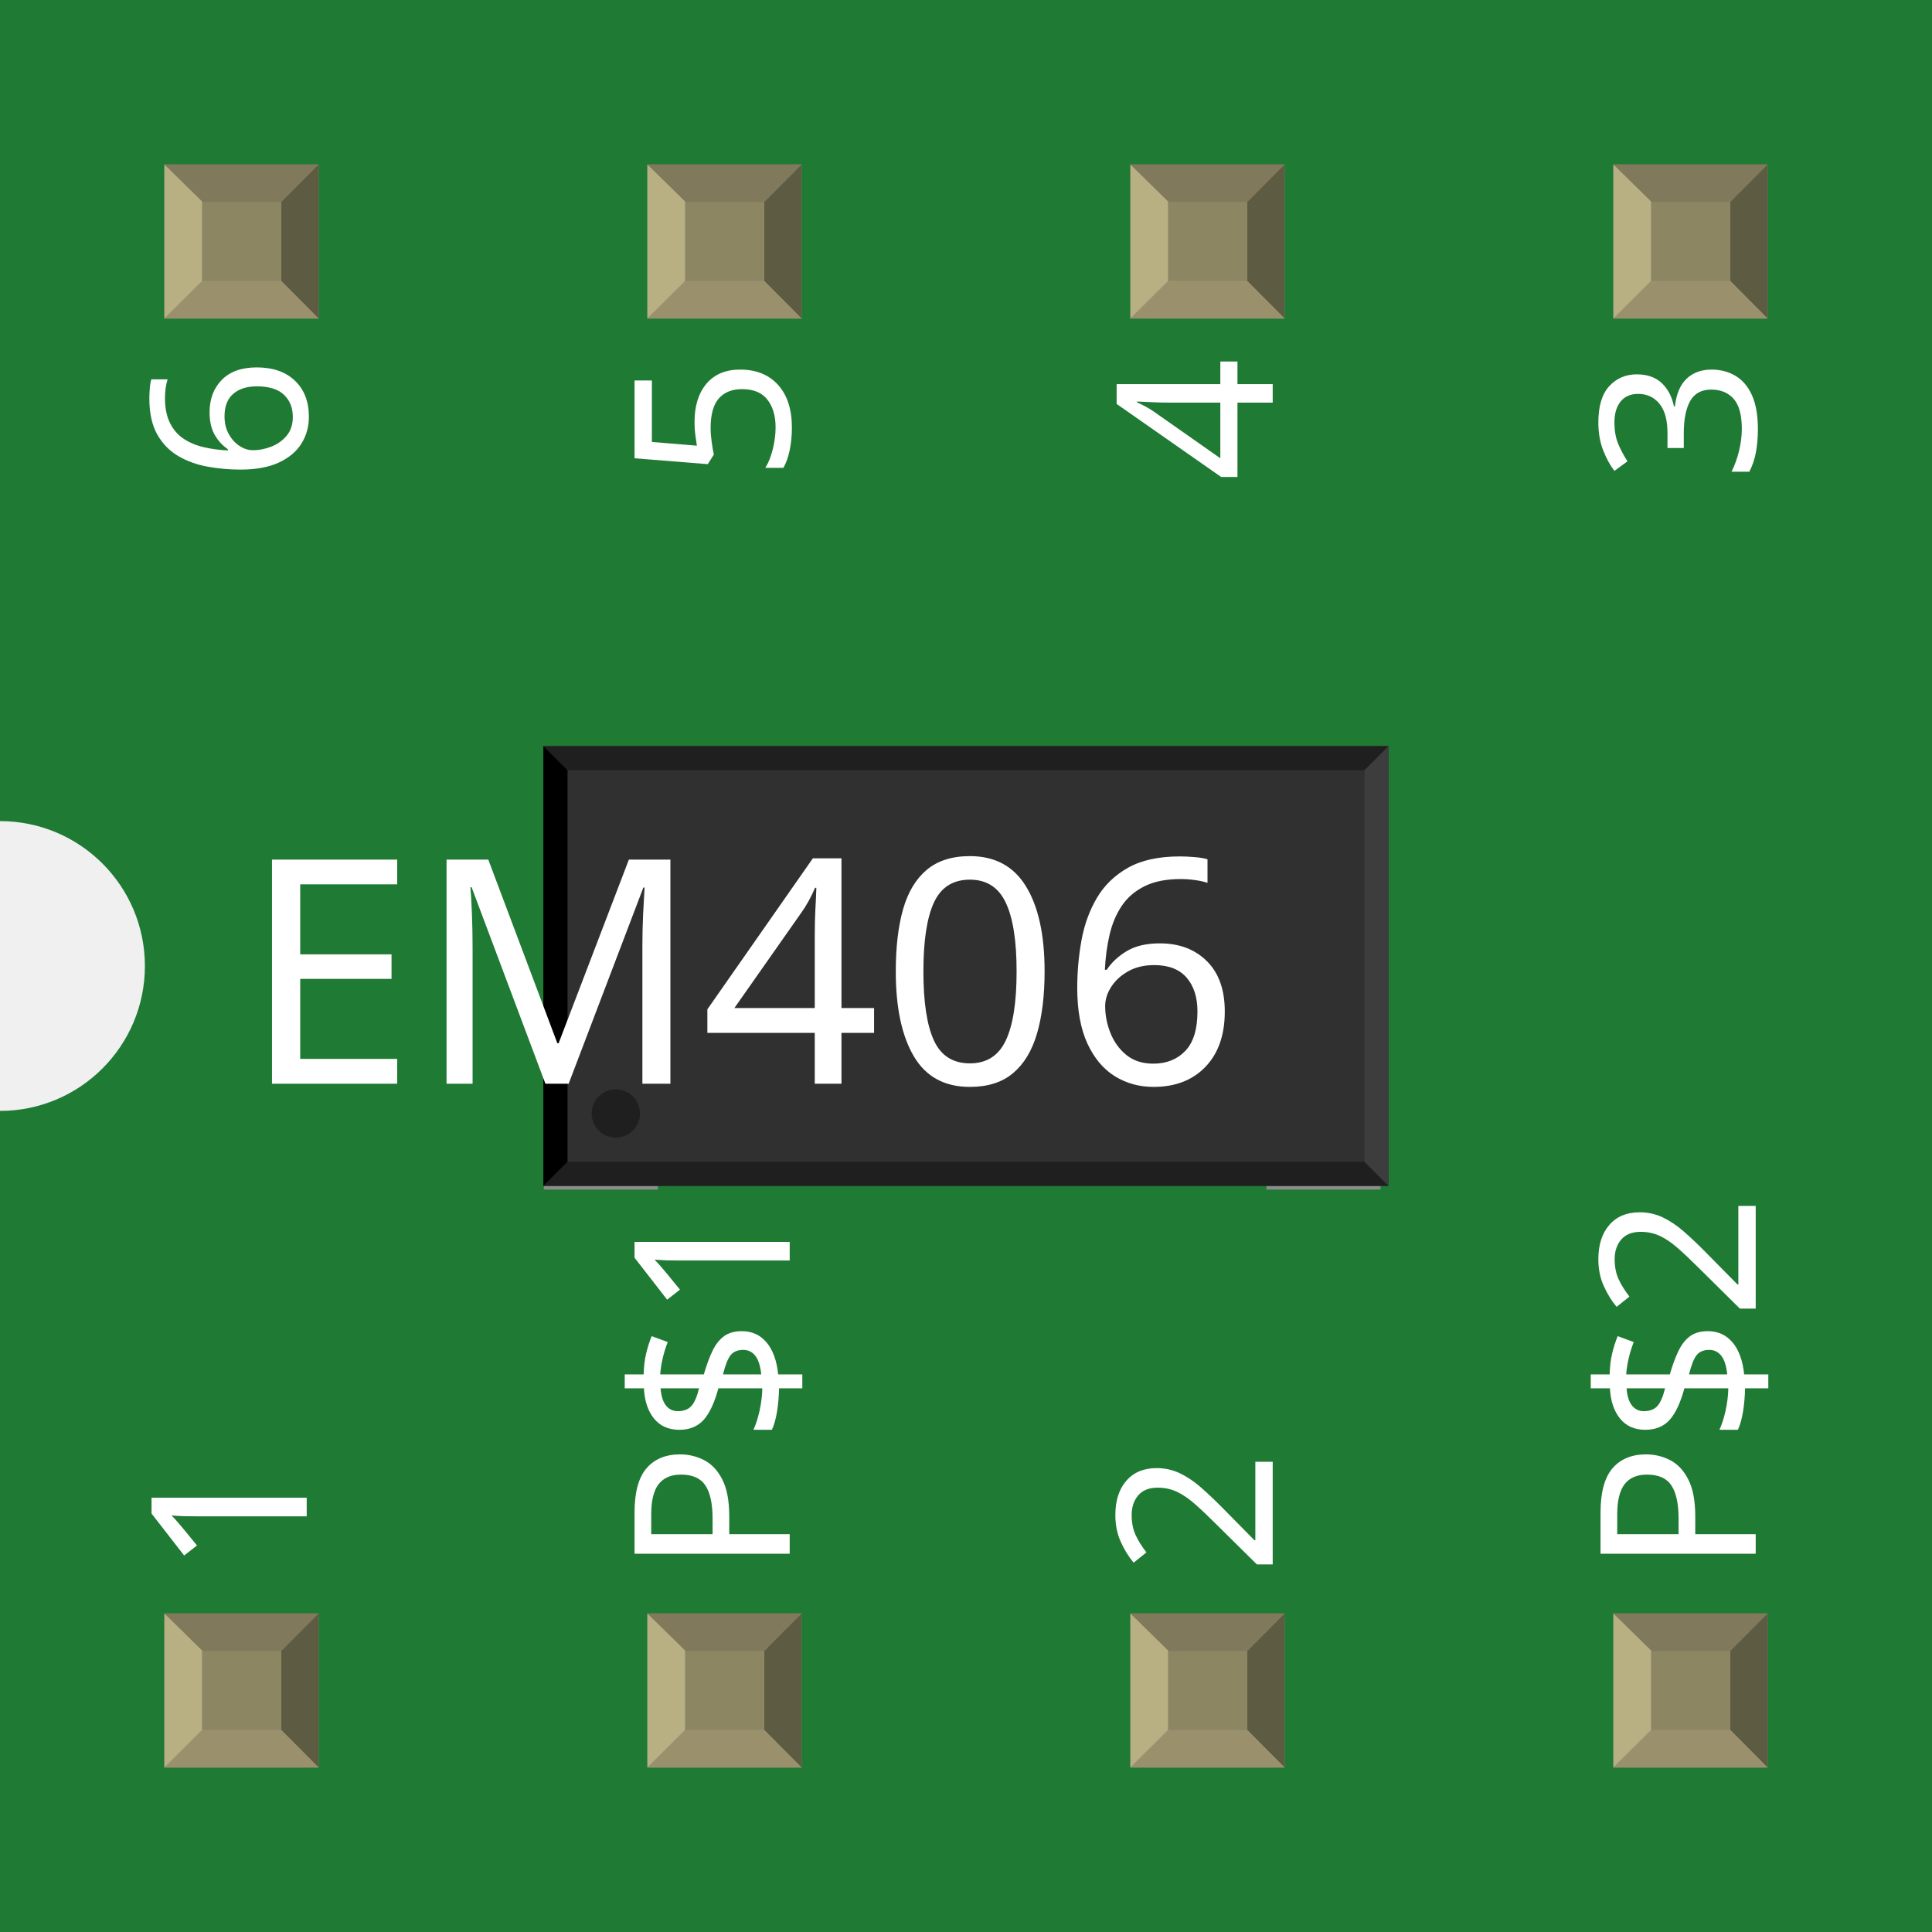
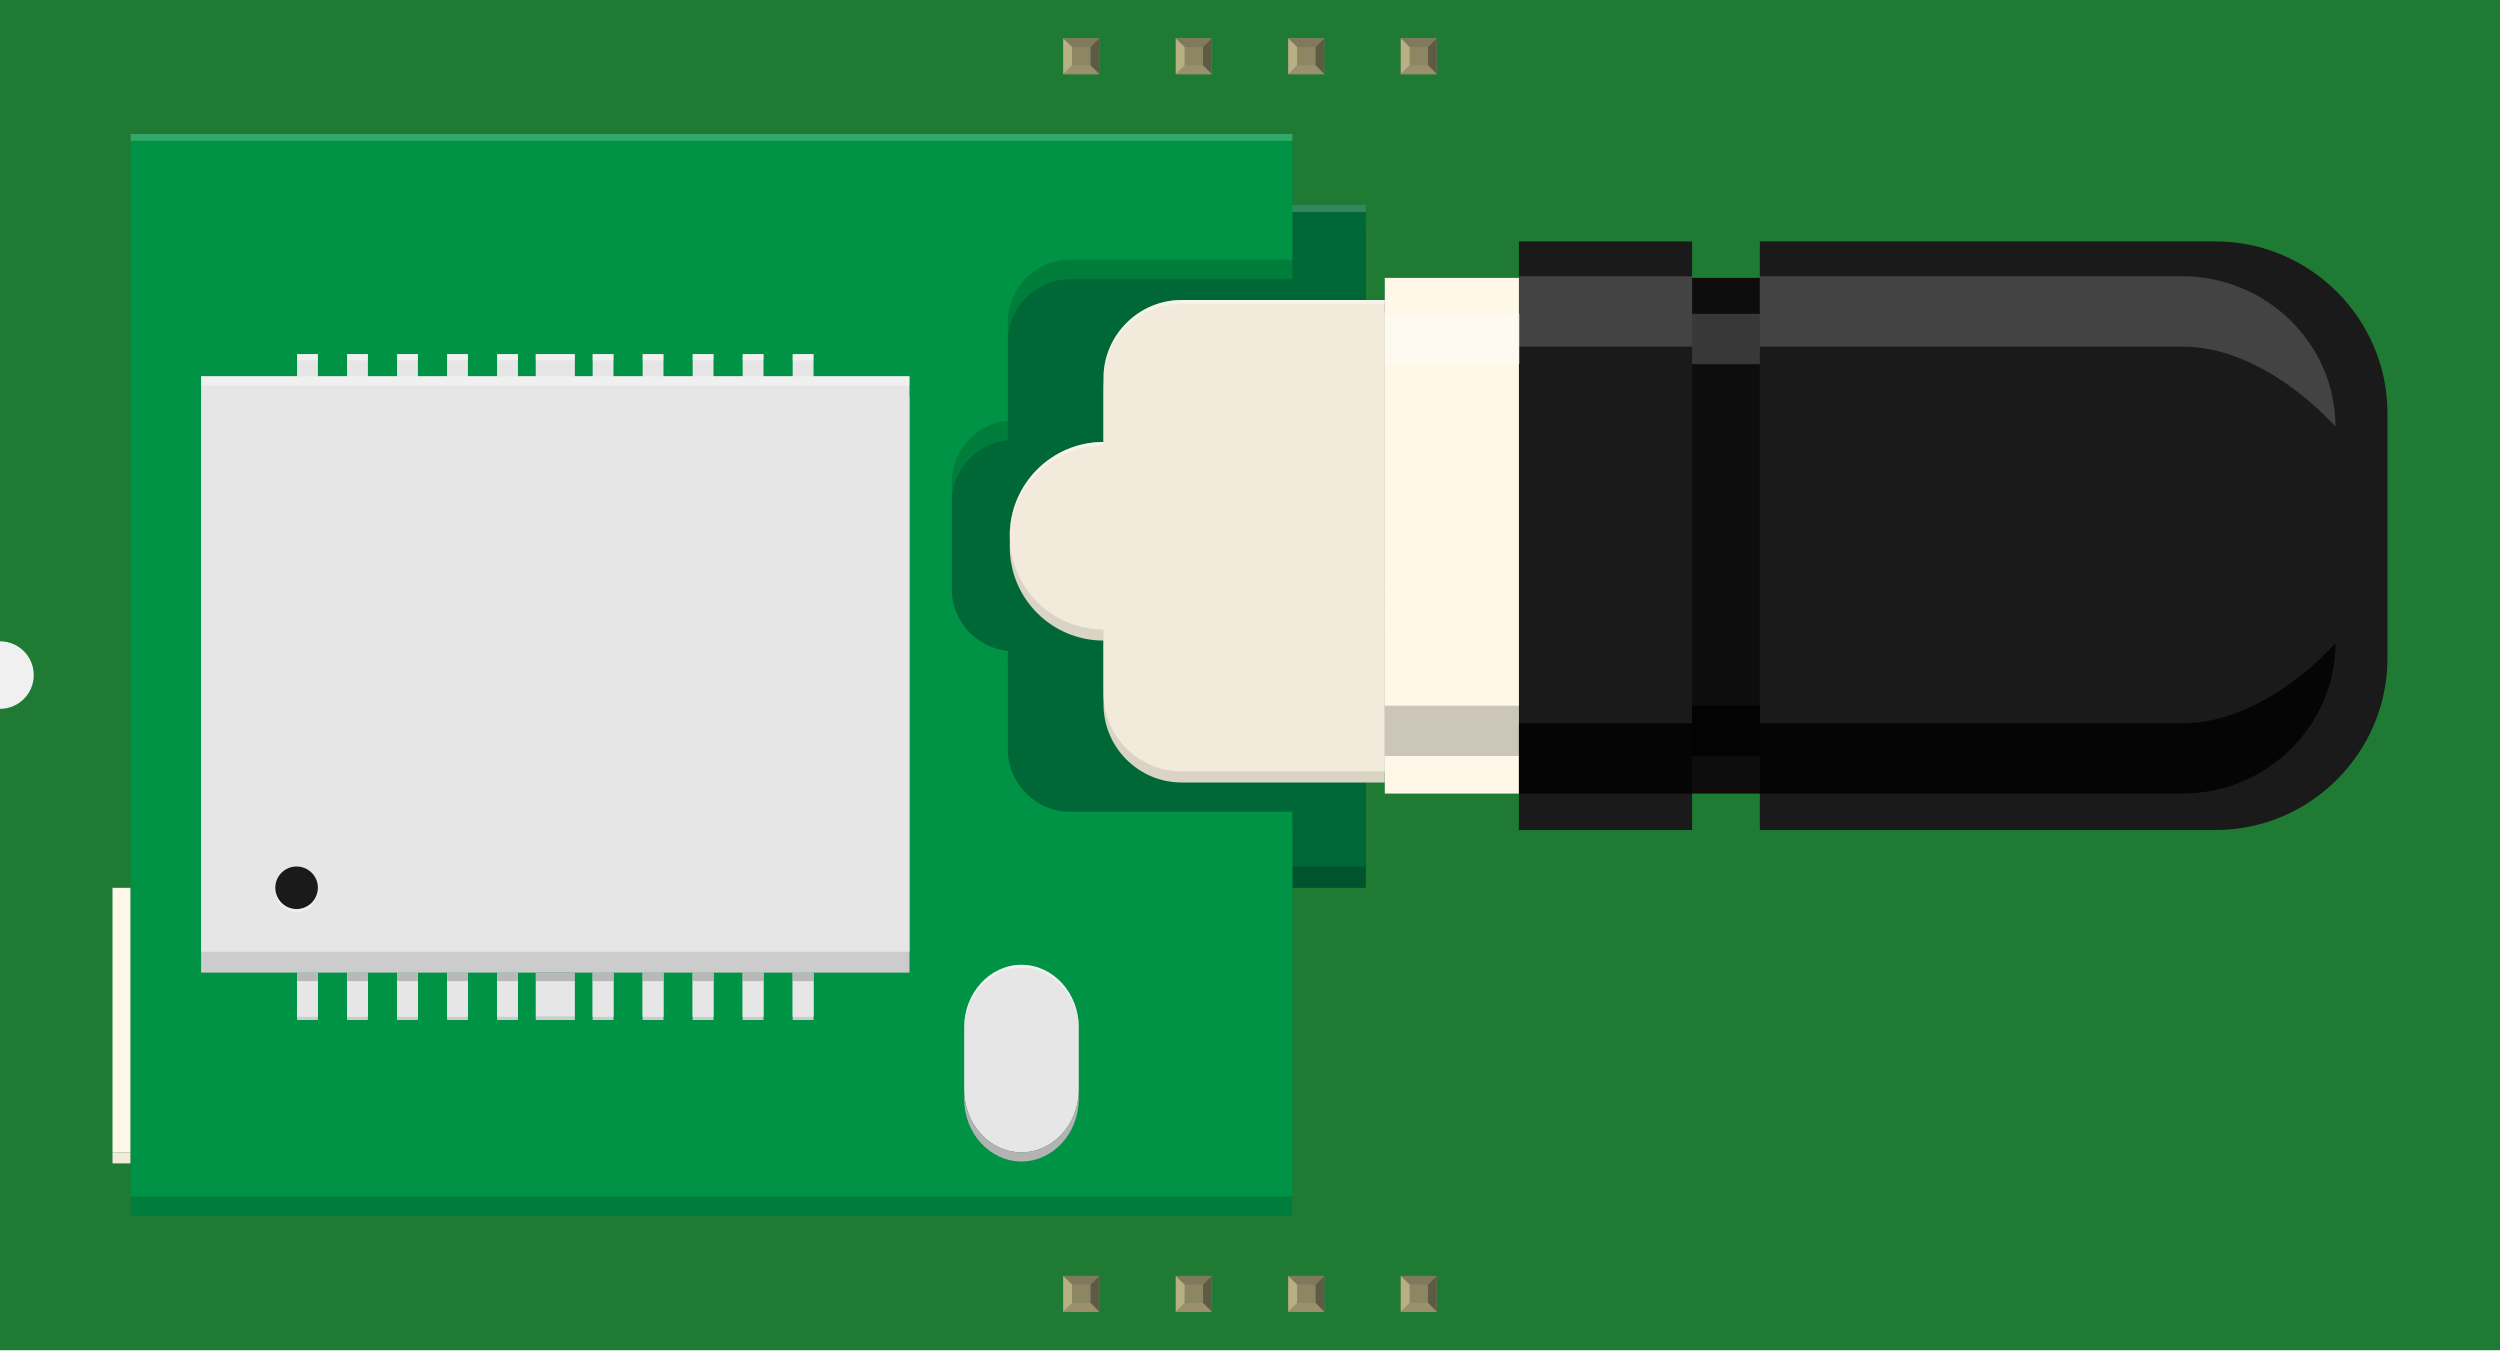
- <svg xmlns="http://www.w3.org/2000/svg" width="0.4in" x="0in" version="1.2" y="0in" height="0.4in" viewBox="0 0 400 400" baseProfile="tiny">
+ <svg xmlns="http://www.w3.org/2000/svg" width="2.222in" x="0in" version="1.2" y="0in" height="1.2in" viewBox="0 0 2221.99 1200" baseProfile="tiny">
  <g id="breadboard">
    <g id="icon">
-       <path fill="#1F7A34" stroke="none" stroke-width="0" d="M0,0L0,170A30,30 0 0 1 0,230L0,400L400,400L400,0L0,0z" />
-       <g transform="translate(25,107.423)">
-         <g transform="matrix(0.5, 0, 0, 0.5, 87.5, 46.2884)">
-           <rect width="47.244" x="0.197" y="114.288" fill="#8c8c8c" connectorname="P$1" height="70.866" stroke="none" stroke-linecap="round" stroke-width="0" />
-           <rect width="47.244" x="299.409" y="114.288" fill="#8c8c8c" connectorname="P$2" height="70.866" stroke="none" stroke-linecap="round" stroke-width="0" />
-           <rect width="23.622" x="63.189" y="31.61" fill="#8c8c8c" connectorname="1" height="61.024" stroke="none" stroke-linecap="round" stroke-width="0" />
-           <rect width="23.622" x="102.559" y="31.61" fill="#8c8c8c" connectorname="2" height="61.024" stroke="none" stroke-linecap="round" stroke-width="0" />
-           <rect width="23.622" x="141.929" y="31.61" fill="#8c8c8c" connectorname="3" height="61.024" stroke="none" stroke-linecap="round" stroke-width="0" />
-           <rect width="23.622" x="181.299" y="31.61" fill="#8c8c8c" connectorname="4" height="61.024" stroke="none" stroke-linecap="round" stroke-width="0" />
-           <rect width="23.622" x="220.669" y="31.61" fill="#8c8c8c" connectorname="5" height="61.024" stroke="none" stroke-linecap="round" stroke-width="0" />
-           <rect width="23.622" x="260.039" y="31.61" fill="#8c8c8c" connectorname="6" height="61.024" stroke="none" stroke-linecap="round" stroke-width="0" />
-           <rect width="350" x="0" y="1.516" fill="#303030" height="182.122" stroke="none" stroke-width="0" />
-           <polygon fill="#1f1f1f" points="0,1.516 350,1.516 340,11.516 10,11.516" />
-           <polygon fill="#1f1f1f" points="0,183.638 350,183.638 340,173.638 10,173.638" />
-           <polygon fill="#000000" points="0,1.516 0,183.638 10,173.638 10,11.516" />
-           <polygon fill="#3d3d3d" points="350,1.516 350,183.638 340,173.638 340,11.516" />
-           <circle fill="#1f1f1f" cx="30" cy="153.638" stroke="none" r="10" stroke-width="0" />
+       <path fill="#1F7A34" stroke="none" stroke-width="0" d="M0,0L0,570A30,30 0 0 1 0,630L0,1200L2221.99,1200L2221.99,0L0,0z" />
+       <g transform="translate(100,119.097)">
+         <g>
+           <rect width="16.208" y="670" fill="#FFF7E7" height="235.111" />
+           <rect width="16.208" y="905.097" fill="#F2EBDB" height="9.833" />
+           <rect width="384.819" x="729.167" y="82.042" fill="#00532C" height="587.958" />
+           <rect width="384.819" x="729.167" y="63.083" fill="#006837" height="587.972" />
+           <path fill="#007C3B" d="M1045.72,619.792l-194.444,0c-30.542,0,-55.556,-25,-55.556,-55.556l0,-87.389c-27.833,-2.958,-49.778,-26.389,-49.778,-54.972l0,-94.903c0,-28.583,21.944,-52.028,49.778,-54.972l0,-87.403c0,-30.542,25.014,-55.556,55.556,-55.556l194.444,0c1,0,1.931,0.25,2.903,0.292L1048.62,17.361L16.208,17.361l0,944.444L1048.61,961.806L1048.61,619.5C1047.64,619.556,1046.72,619.792,1045.72,619.792z" />
+           <path fill="#009245" d="M1045.72,602.431l-194.444,0c-30.542,0,-55.556,-25,-55.556,-55.556l0,-87.389c-27.833,-2.958,-49.778,-26.389,-49.778,-54.972l0,-94.917c0,-28.569,21.944,-52.014,49.778,-54.958l0,-87.403c0,-30.542,25.014,-55.556,55.556,-55.556l194.444,0c1,0,1.931,0.25,2.903,0.292L1048.62,0L16.208,0l0,944.444L1048.61,944.444L1048.61,602.139C1047.64,602.194,1046.72,602.431,1045.72,602.431z" />
+           <rect width="629.625" x="78.708" y="233.792" fill="#CCCCCC" height="511.569" />
+           <g>
+             <g>
+               <rect width="99.528" x="1384.26" y="127.903" fill="#0D0D0D" height="458.319" />
+               <path fill="#1A1A1A" d="M1869.21,95.486l-405.083,0l0,152.778l0,217.597l0,152.778l405.083,0c84.042,0,152.778,-68.75,152.778,-152.778L2021.99,248.264C2021.99,164.236,1953.24,95.486,1869.21,95.486z" />
+               <rect width="153.917" x="1250" y="95.486" fill="#1A1A1A" height="523.153" />
+             </g>
+             <g>
+               <rect width="119.222" x="1130.79" y="127.903" fill="#FFF7E7" height="458.319" />
+               <path fill="#DAD4C5" d="M950.236,157.417c-38.194,0,-69.444,31.25,-69.444,69.444l0,56.708c-46.014,0,-83.333,37.319,-83.333,83.333s37.333,83.333,83.333,83.333L880.792,506.944c0,38.194,31.25,69.444,69.444,69.444l180.556,0L1130.79,157.417L950.236,157.417z" />
+               <path fill="#F2EBDB" d="M950.236,147.569c-38.194,0,-69.444,31.25,-69.444,69.444l0,56.708c-46.014,0,-83.333,37.319,-83.333,83.333s37.333,83.333,83.333,83.333l0,56.708c0,38.194,31.25,69.444,69.444,69.444l180.556,0L1130.79,147.569L950.236,147.569z" />
+             </g>
+           </g>
+           <path fill="#E6E6E6" d="M858.792,849.542c0,30.556,-22.917,55.556,-50.917,55.556s-50.917,-25,-50.917,-55.556l0,-55.569c0,-30.556,22.917,-55.556,50.917,-55.556s50.917,25,50.917,55.556L858.792,849.542z" />
+           <path fill="#B3B3B3" d="M756.944,857.681c0,30.556,22.917,55.556,50.917,55.556s50.917,-25,50.917,-55.556l0,-8.139c0,30.556,-22.917,55.556,-50.917,55.556s-50.917,-25,-50.917,-55.556L756.944,857.681z" />
+           <path opacity="0.2" fill="#E6E6E6" d="M1464.12,188.944l375.542,0c74.875,0,136.125,71.236,136.125,71.236c0,-73.542,-61.25,-133.722,-136.125,-133.722l-375.542,0L1464.12,188.944z" />
+           <rect width="153.917" x="1250" opacity="0.2" y="126.458" fill="#E6E6E6" height="62.486" />
+           <rect width="60.194" x="1403.93" opacity="0.2" y="159.875" fill="#E6E6E6" height="44.694" />
+           <path opacity="0.8" d="M1464.12,523.736l375.542,0c74.875,0,136.125,-71.222,136.125,-71.222c0,73.542,-61.25,133.708,-136.125,133.708l-375.542,0L1464.12,523.736z" />
+           <rect width="153.917" x="1250" opacity="0.8" y="523.736" height="62.486" />
+           <rect width="60.194" x="1403.93" opacity="0.8" y="508.111" height="44.694" />
+           <rect width="119.792" x="1130.79" opacity="0.2" y="508.111" height="44.694" />
+           <rect width="119.792" x="1130.79" opacity="0.4" y="159.875" fill="#FFFFFF" height="44.694" />
+           <rect width="629.625" x="78.708" y="215.278" fill="#E6E6E6" height="511.569" />
+           <g>
+             <g>
+               <g>
+                 <rect width="18.528" x="341.806" y="745.375" fill="#E6E6E6" height="39.347" />
+               </g>
+               <g>
+                 <rect width="18.528" x="297.347" y="745.375" fill="#E6E6E6" height="39.347" />
+               </g>
+               <g>
+                 <rect width="18.528" x="252.903" y="745.375" fill="#E6E6E6" height="39.347" />
+               </g>
+               <g>
+                 <rect width="18.528" x="208.444" y="745.375" fill="#E6E6E6" height="39.347" />
+               </g>
+               <g>
+                 <rect width="18.528" x="164.014" y="745.375" fill="#E6E6E6" height="39.347" />
+               </g>
+             </g>
+             <g>
+               <g>
+                 <rect width="18.528" x="604.528" y="745.375" fill="#E6E6E6" height="39.347" />
+               </g>
+               <g>
+                 <rect width="18.528" x="560.069" y="745.375" fill="#E6E6E6" height="39.347" />
+               </g>
+               <g>
+                 <rect width="18.528" x="515.625" y="745.375" fill="#E6E6E6" height="39.347" />
+               </g>
+               <g>
+                 <rect width="18.528" x="471.167" y="745.375" fill="#E6E6E6" height="39.347" />
+               </g>
+               <g>
+                 <rect width="18.528" x="426.736" y="745.375" fill="#E6E6E6" height="39.347" />
+               </g>
+             </g>
+           </g>
+           <g>
+             <g>
+               <g>
+                 <rect width="18.528" x="341.806" y="745.375" fill="#E6E6E6" height="39.347" />
+               </g>
+               <g>
+                 <rect width="18.528" x="297.347" y="745.375" fill="#E6E6E6" height="39.347" />
+               </g>
+               <g>
+                 <rect width="18.528" x="252.903" y="745.375" fill="#E6E6E6" height="39.347" />
+               </g>
+               <g>
+                 <rect width="18.528" x="208.444" y="745.375" fill="#E6E6E6" height="39.347" />
+               </g>
+               <g>
+                 <rect width="18.528" x="164.014" y="745.375" fill="#E6E6E6" height="39.347" />
+               </g>
+             </g>
+             <g>
+               <g>
+                 <rect width="18.528" x="604.528" y="745.375" fill="#E6E6E6" height="39.347" />
+               </g>
+               <g>
+                 <rect width="18.528" x="560.069" y="745.375" fill="#E6E6E6" height="39.347" />
+               </g>
+               <g>
+                 <rect width="18.528" x="515.625" y="745.375" fill="#E6E6E6" height="39.347" />
+               </g>
+               <g>
+                 <rect width="18.528" x="471.167" y="745.375" fill="#E6E6E6" height="39.347" />
+               </g>
+               <g>
+                 <rect width="18.528" x="426.736" y="745.375" fill="#E6E6E6" height="39.347" />
+               </g>
+               <g>
+                 <rect width="34.778" x="376.153" y="745.375" fill="#E6E6E6" height="39.347" />
+               </g>
+             </g>
+           </g>
+           <g>
+             <g>
+               <g>
+                 <rect width="18.528" x="341.806" y="784.722" fill="#CCCCCC" height="2.75" />
+               </g>
+               <g>
+                 <rect width="18.528" x="297.347" y="784.722" fill="#CCCCCC" height="2.75" />
+               </g>
+               <g>
+                 <rect width="18.528" x="252.903" y="784.722" fill="#CCCCCC" height="2.75" />
+               </g>
+               <g>
+                 <rect width="18.528" x="208.444" y="784.722" fill="#CCCCCC" height="2.75" />
+               </g>
+               <g>
+                 <rect width="18.528" x="164.014" y="784.722" fill="#CCCCCC" height="2.75" />
+               </g>
+             </g>
+             <g>
+               <g>
+                 <rect width="18.528" x="604.528" y="784.722" fill="#CCCCCC" height="2.75" />
+               </g>
+               <g>
+                 <rect width="18.528" x="560.069" y="784.722" fill="#CCCCCC" height="2.75" />
+               </g>
+               <g>
+                 <rect width="18.528" x="515.625" y="784.722" fill="#CCCCCC" height="2.75" />
+               </g>
+               <g>
+                 <rect width="18.528" x="471.167" y="784.722" fill="#CCCCCC" height="2.75" />
+               </g>
+               <g>
+                 <rect width="18.528" x="426.736" y="784.722" fill="#CCCCCC" height="2.75" />
+               </g>
+               <g>
+                 <rect width="34.778" x="376.153" y="784.722" fill="#CCCCCC" height="2.75" />
+               </g>
+             </g>
+           </g>
+           <g opacity="0.2">
+             <g>
+               <g>
+                 <rect width="18.528" x="341.806" y="745.375" height="7.528" />
+               </g>
+               <g>
+                 <rect width="18.528" x="297.347" y="745.375" height="7.528" />
+               </g>
+               <g>
+                 <rect width="18.528" x="252.903" y="745.375" height="7.528" />
+               </g>
+               <g>
+                 <rect width="18.528" x="208.444" y="745.375" height="7.528" />
+               </g>
+               <g>
+                 <rect width="18.528" x="164.014" y="745.375" height="7.528" />
+               </g>
+             </g>
+             <g>
+               <g>
+                 <rect width="18.528" x="604.528" y="745.375" height="7.528" />
+               </g>
+               <g>
+                 <rect width="18.528" x="560.069" y="745.375" height="7.528" />
+               </g>
+               <g>
+                 <rect width="18.528" x="515.625" y="745.375" height="7.528" />
+               </g>
+               <g>
+                 <rect width="18.528" x="471.167" y="745.375" height="7.528" />
+               </g>
+               <g>
+                 <rect width="18.528" x="426.736" y="745.375" height="7.528" />
+               </g>
+               <g>
+                 <rect width="34.778" x="376.153" y="745.375" height="7.528" />
+               </g>
+             </g>
+           </g>
+           <g>
+             <g>
+               <g>
+                 <rect width="18.528" x="341.806" y="195.611" fill="#E6E6E6" height="39.333" />
+               </g>
+               <g>
+                 <rect width="18.528" x="297.347" y="195.611" fill="#E6E6E6" height="39.333" />
+               </g>
+               <g>
+                 <rect width="18.528" x="252.903" y="195.611" fill="#E6E6E6" height="39.333" />
+               </g>
+               <g>
+                 <rect width="18.528" x="208.444" y="195.611" fill="#E6E6E6" height="39.333" />
+               </g>
+               <g>
+                 <rect width="18.528" x="164.014" y="195.611" fill="#E6E6E6" height="39.333" />
+               </g>
+             </g>
+             <g>
+               <g>
+                 <rect width="18.528" x="604.528" y="195.611" fill="#E6E6E6" height="39.333" />
+               </g>
+               <g>
+                 <rect width="18.528" x="560.069" y="195.611" fill="#E6E6E6" height="39.333" />
+               </g>
+               <g>
+                 <rect width="18.528" x="515.625" y="195.611" fill="#E6E6E6" height="39.333" />
+               </g>
+               <g>
+                 <rect width="18.528" x="471.167" y="195.611" fill="#E6E6E6" height="39.333" />
+               </g>
+               <g>
+                 <rect width="18.528" x="426.736" y="195.611" fill="#E6E6E6" height="39.333" />
+               </g>
+             </g>
+             <g>
+               <rect width="34.778" x="376.153" y="195.611" fill="#E6E6E6" height="39.333" />
+             </g>
+           </g>
+           <g opacity="0.4">
+             <g>
+               <g>
+                 <rect width="18.528" x="341.806" y="195.611" fill="#FFFFFF" height="5.625" />
+               </g>
+               <g>
+                 <rect width="18.528" x="297.347" y="195.611" fill="#FFFFFF" height="5.625" />
+               </g>
+               <g>
+                 <rect width="18.528" x="252.903" y="195.611" fill="#FFFFFF" height="5.625" />
+               </g>
+               <g>
+                 <rect width="18.528" x="208.444" y="195.611" fill="#FFFFFF" height="5.625" />
+               </g>
+               <g>
+                 <rect width="18.528" x="164.014" y="195.611" fill="#FFFFFF" height="5.625" />
+               </g>
+             </g>
+             <g>
+               <g>
+                 <rect width="18.528" x="604.528" y="195.611" fill="#FFFFFF" height="5.625" />
+               </g>
+               <g>
+                 <rect width="18.528" x="560.069" y="195.611" fill="#FFFFFF" height="5.625" />
+               </g>
+               <g>
+                 <rect width="18.528" x="515.625" y="195.611" fill="#FFFFFF" height="5.625" />
+               </g>
+               <g>
+                 <rect width="18.528" x="471.167" y="195.611" fill="#FFFFFF" height="5.625" />
+               </g>
+               <g>
+                 <rect width="18.528" x="426.736" y="195.611" fill="#FFFFFF" height="5.625" />
+               </g>
+             </g>
+             <g>
+               <rect width="34.778" x="376.153" y="195.611" fill="#FFFFFF" height="5.625" />
+             </g>
+           </g>
+           <circle fill="#1A1A1A" cx="163.611" cy="669.972" r="18.931" />
+           <g opacity="0.4">
+             <rect width="1032.4" x="16.208" opacity="0.5" fill="#FFFFFF" height="6.153" />
+             <rect width="65.375" x="1048.61" opacity="0.5" y="63.083" fill="#FFFFFF" height="6.153" />
+             <path fill="#FFFFFF" d="M858.792,796.625c0,-30.556,-22.917,-55.556,-50.917,-55.556s-50.917,25,-50.917,55.556l0,-2.639c0,-30.556,22.917,-55.556,50.917,-55.556s50.917,25,50.917,55.556L858.792,796.625z" />
+             <rect width="629.625" x="78.708" y="215.278" fill="#FFFFFF" height="8.403" />
+             <path fill="#FFFFFF" d="M182.542,672.611c0,10.458,-8.486,18.931,-18.944,18.931c-10.444,0,-18.917,-8.472,-18.917,-18.931l0,-2.639c0,10.458,8.472,18.931,18.917,18.931c10.458,0,18.944,-8.472,18.944,-18.931L182.542,672.611z" />
+           </g>
+           <path opacity="0.4" fill="#FFFFFF" d="M880.792,217.014c0,-38.194,31.25,-69.444,69.444,-69.444l180.556,0l0,3.319l-180.556,0c-38.194,0,-69.444,31.25,-69.444,69.444L880.792,217.014z" />
+           <path opacity="0.4" fill="#FFFFFF" d="M797.458,357.056c0,-46.014,37.333,-83.333,83.333,-83.333l0,3.319c-46.014,0,-83.333,37.319,-83.333,83.333L797.458,357.056z" />
        </g>
      </g>
-       <text x="50" y="224.375" font-family="OCRA" fill="white" text-anchor="start" stroke="none" id="label" stroke-width="0" font-size="65">EM406</text>
-       <g transform="translate(63.5,326.05)">
-         <g transform="rotate(-90)">
-           <text x="0" y="0" font-family="OCRA" fill="white" text-anchor="start" stroke="none" stroke-width="0" font-size="45">1</text>
-         </g>
-       </g>
-       <g transform="translate(63.5,73.95)">
-         <g transform="rotate(-90)">
-           <text x="0" y="0" font-family="OCRA" fill="white" text-anchor="end" stroke="none" stroke-width="0" font-size="45">6</text>
-         </g>
-       </g>
-       <g transform="translate(163.5,326.05)">
-         <g transform="rotate(-90)">
-           <text x="0" y="0" font-family="OCRA" fill="white" text-anchor="start" stroke="none" stroke-width="0" font-size="45">P$1</text>
-         </g>
-       </g>
-       <g transform="translate(163.5,73.95)">
-         <g transform="rotate(-90)">
-           <text x="0" y="0" font-family="OCRA" fill="white" text-anchor="end" stroke="none" stroke-width="0" font-size="45">5</text>
-         </g>
-       </g>
-       <g transform="translate(263.5,326.05)">
-         <g transform="rotate(-90)">
-           <text x="0" y="0" font-family="OCRA" fill="white" text-anchor="start" stroke="none" stroke-width="0" font-size="45">2</text>
-         </g>
-       </g>
-       <g transform="translate(263.5,73.95)">
-         <g transform="rotate(-90)">
-           <text x="0" y="0" font-family="OCRA" fill="white" text-anchor="end" stroke="none" stroke-width="0" font-size="45">4</text>
-         </g>
-       </g>
-       <g transform="translate(363.5,326.05)">
-         <g transform="rotate(-90)">
-           <text x="0" y="0" font-family="OCRA" fill="white" text-anchor="start" stroke="none" stroke-width="0" font-size="45">P$2</text>
-         </g>
-       </g>
-       <g transform="translate(363.5,73.95)">
-         <g transform="rotate(-90)">
-           <text x="0" y="0" font-family="OCRA" fill="white" text-anchor="end" stroke="none" stroke-width="0" font-size="45">3</text>
-         </g>
-       </g>
-     </g>
-     <g transform="translate(34.035,334.05)">
+     </g>
+     <g transform="translate(945.03,1134.05)">
      <rect width="31.93" x="0" y="0" fill="#8D8C8C" height="31.9" id="connector0pin" />
      <rect width="16.444" x="7.792" y="7.735" fill="#8C8663" height="16.415" />
      <polygon fill="#B8AF82" points="0,31.9,7.792,24.137,7.792,6.972,0,0" />
      <polygon fill="#80795B" points="24.208,7.763,7.903,7.763,0,0,31.93,0" />
      <polygon fill="#5E5B43" points="24.208,24.137,24.208,7.763,31.93,0,31.93,31.9" />
      <polygon fill="#9A916C" points="0,31.9,7.875,24.137,24.208,24.137,31.93,31.9" />
    </g>
-     <g transform="translate(34.035,34.05)">
+     <g transform="translate(945.03,34.05)">
      <rect width="31.93" x="0" y="0" fill="#8D8C8C" height="31.9" id="connector7pin" />
      <rect width="16.444" x="7.792" y="7.735" fill="#8C8663" height="16.415" />
      <polygon fill="#B8AF82" points="0,31.9,7.792,24.137,7.792,6.972,0,0" />
      <polygon fill="#80795B" points="24.208,7.763,7.903,7.763,0,0,31.93,0" />
      <polygon fill="#5E5B43" points="24.208,24.137,24.208,7.763,31.93,0,31.93,31.9" />
      <polygon fill="#9A916C" points="0,31.9,7.875,24.137,24.208,24.137,31.93,31.9" />
    </g>
-     <g transform="translate(134.035,334.05)">
+     <g transform="translate(1045.03,1134.05)">
      <rect width="31.93" x="0" y="0" fill="#8D8C8C" height="31.9" id="connector1pin" />
      <rect width="16.444" x="7.792" y="7.735" fill="#8C8663" height="16.415" />
      <polygon fill="#B8AF82" points="0,31.9,7.792,24.137,7.792,6.972,0,0" />
      <polygon fill="#80795B" points="24.208,7.763,7.903,7.763,0,0,31.93,0" />
      <polygon fill="#5E5B43" points="24.208,24.137,24.208,7.763,31.93,0,31.93,31.9" />
      <polygon fill="#9A916C" points="0,31.9,7.875,24.137,24.208,24.137,31.93,31.9" />
    </g>
-     <g transform="translate(134.035,34.05)">
+     <g transform="translate(1045.03,34.05)">
      <rect width="31.93" x="0" y="0" fill="#8D8C8C" height="31.9" id="connector6pin" />
      <rect width="16.444" x="7.792" y="7.735" fill="#8C8663" height="16.415" />
      <polygon fill="#B8AF82" points="0,31.9,7.792,24.137,7.792,6.972,0,0" />
      <polygon fill="#80795B" points="24.208,7.763,7.903,7.763,0,0,31.93,0" />
      <polygon fill="#5E5B43" points="24.208,24.137,24.208,7.763,31.93,0,31.93,31.9" />
      <polygon fill="#9A916C" points="0,31.9,7.875,24.137,24.208,24.137,31.93,31.9" />
    </g>
-     <g transform="translate(234.035,334.05)">
+     <g transform="translate(1145.03,1134.05)">
      <rect width="31.93" x="0" y="0" fill="#8D8C8C" height="31.9" id="connector2pin" />
      <rect width="16.444" x="7.792" y="7.735" fill="#8C8663" height="16.415" />
      <polygon fill="#B8AF82" points="0,31.9,7.792,24.137,7.792,6.972,0,0" />
      <polygon fill="#80795B" points="24.208,7.763,7.903,7.763,0,0,31.93,0" />
      <polygon fill="#5E5B43" points="24.208,24.137,24.208,7.763,31.93,0,31.93,31.9" />
      <polygon fill="#9A916C" points="0,31.9,7.875,24.137,24.208,24.137,31.93,31.9" />
    </g>
-     <g transform="translate(234.035,34.05)">
+     <g transform="translate(1145.03,34.05)">
      <rect width="31.93" x="0" y="0" fill="#8D8C8C" height="31.9" id="connector5pin" />
      <rect width="16.444" x="7.792" y="7.735" fill="#8C8663" height="16.415" />
      <polygon fill="#B8AF82" points="0,31.9,7.792,24.137,7.792,6.972,0,0" />
      <polygon fill="#80795B" points="24.208,7.763,7.903,7.763,0,0,31.93,0" />
      <polygon fill="#5E5B43" points="24.208,24.137,24.208,7.763,31.93,0,31.93,31.9" />
      <polygon fill="#9A916C" points="0,31.9,7.875,24.137,24.208,24.137,31.93,31.9" />
    </g>
-     <g transform="translate(334.035,334.05)">
+     <g transform="translate(1245.03,1134.05)">
      <rect width="31.93" x="0" y="0" fill="#8D8C8C" height="31.9" id="connector3pin" />
      <rect width="16.444" x="7.792" y="7.735" fill="#8C8663" height="16.415" />
      <polygon fill="#B8AF82" points="0,31.9,7.792,24.137,7.792,6.972,0,0" />
      <polygon fill="#80795B" points="24.208,7.763,7.903,7.763,0,0,31.93,0" />
      <polygon fill="#5E5B43" points="24.208,24.137,24.208,7.763,31.93,0,31.93,31.9" />
      <polygon fill="#9A916C" points="0,31.9,7.875,24.137,24.208,24.137,31.93,31.9" />
    </g>
-     <g transform="translate(334.035,34.05)">
+     <g transform="translate(1245.03,34.05)">
      <rect width="31.93" x="0" y="0" fill="#8D8C8C" height="31.9" id="connector4pin" />
      <rect width="16.444" x="7.792" y="7.735" fill="#8C8663" height="16.415" />
      <polygon fill="#B8AF82" points="0,31.9,7.792,24.137,7.792,6.972,0,0" />
      <polygon fill="#80795B" points="24.208,7.763,7.903,7.763,0,0,31.93,0" />
      <polygon fill="#5E5B43" points="24.208,24.137,24.208,7.763,31.93,0,31.93,31.9" />
      <polygon fill="#9A916C" points="0,31.9,7.875,24.137,24.208,24.137,31.93,31.9" />
    </g>
  </g>
</svg>
